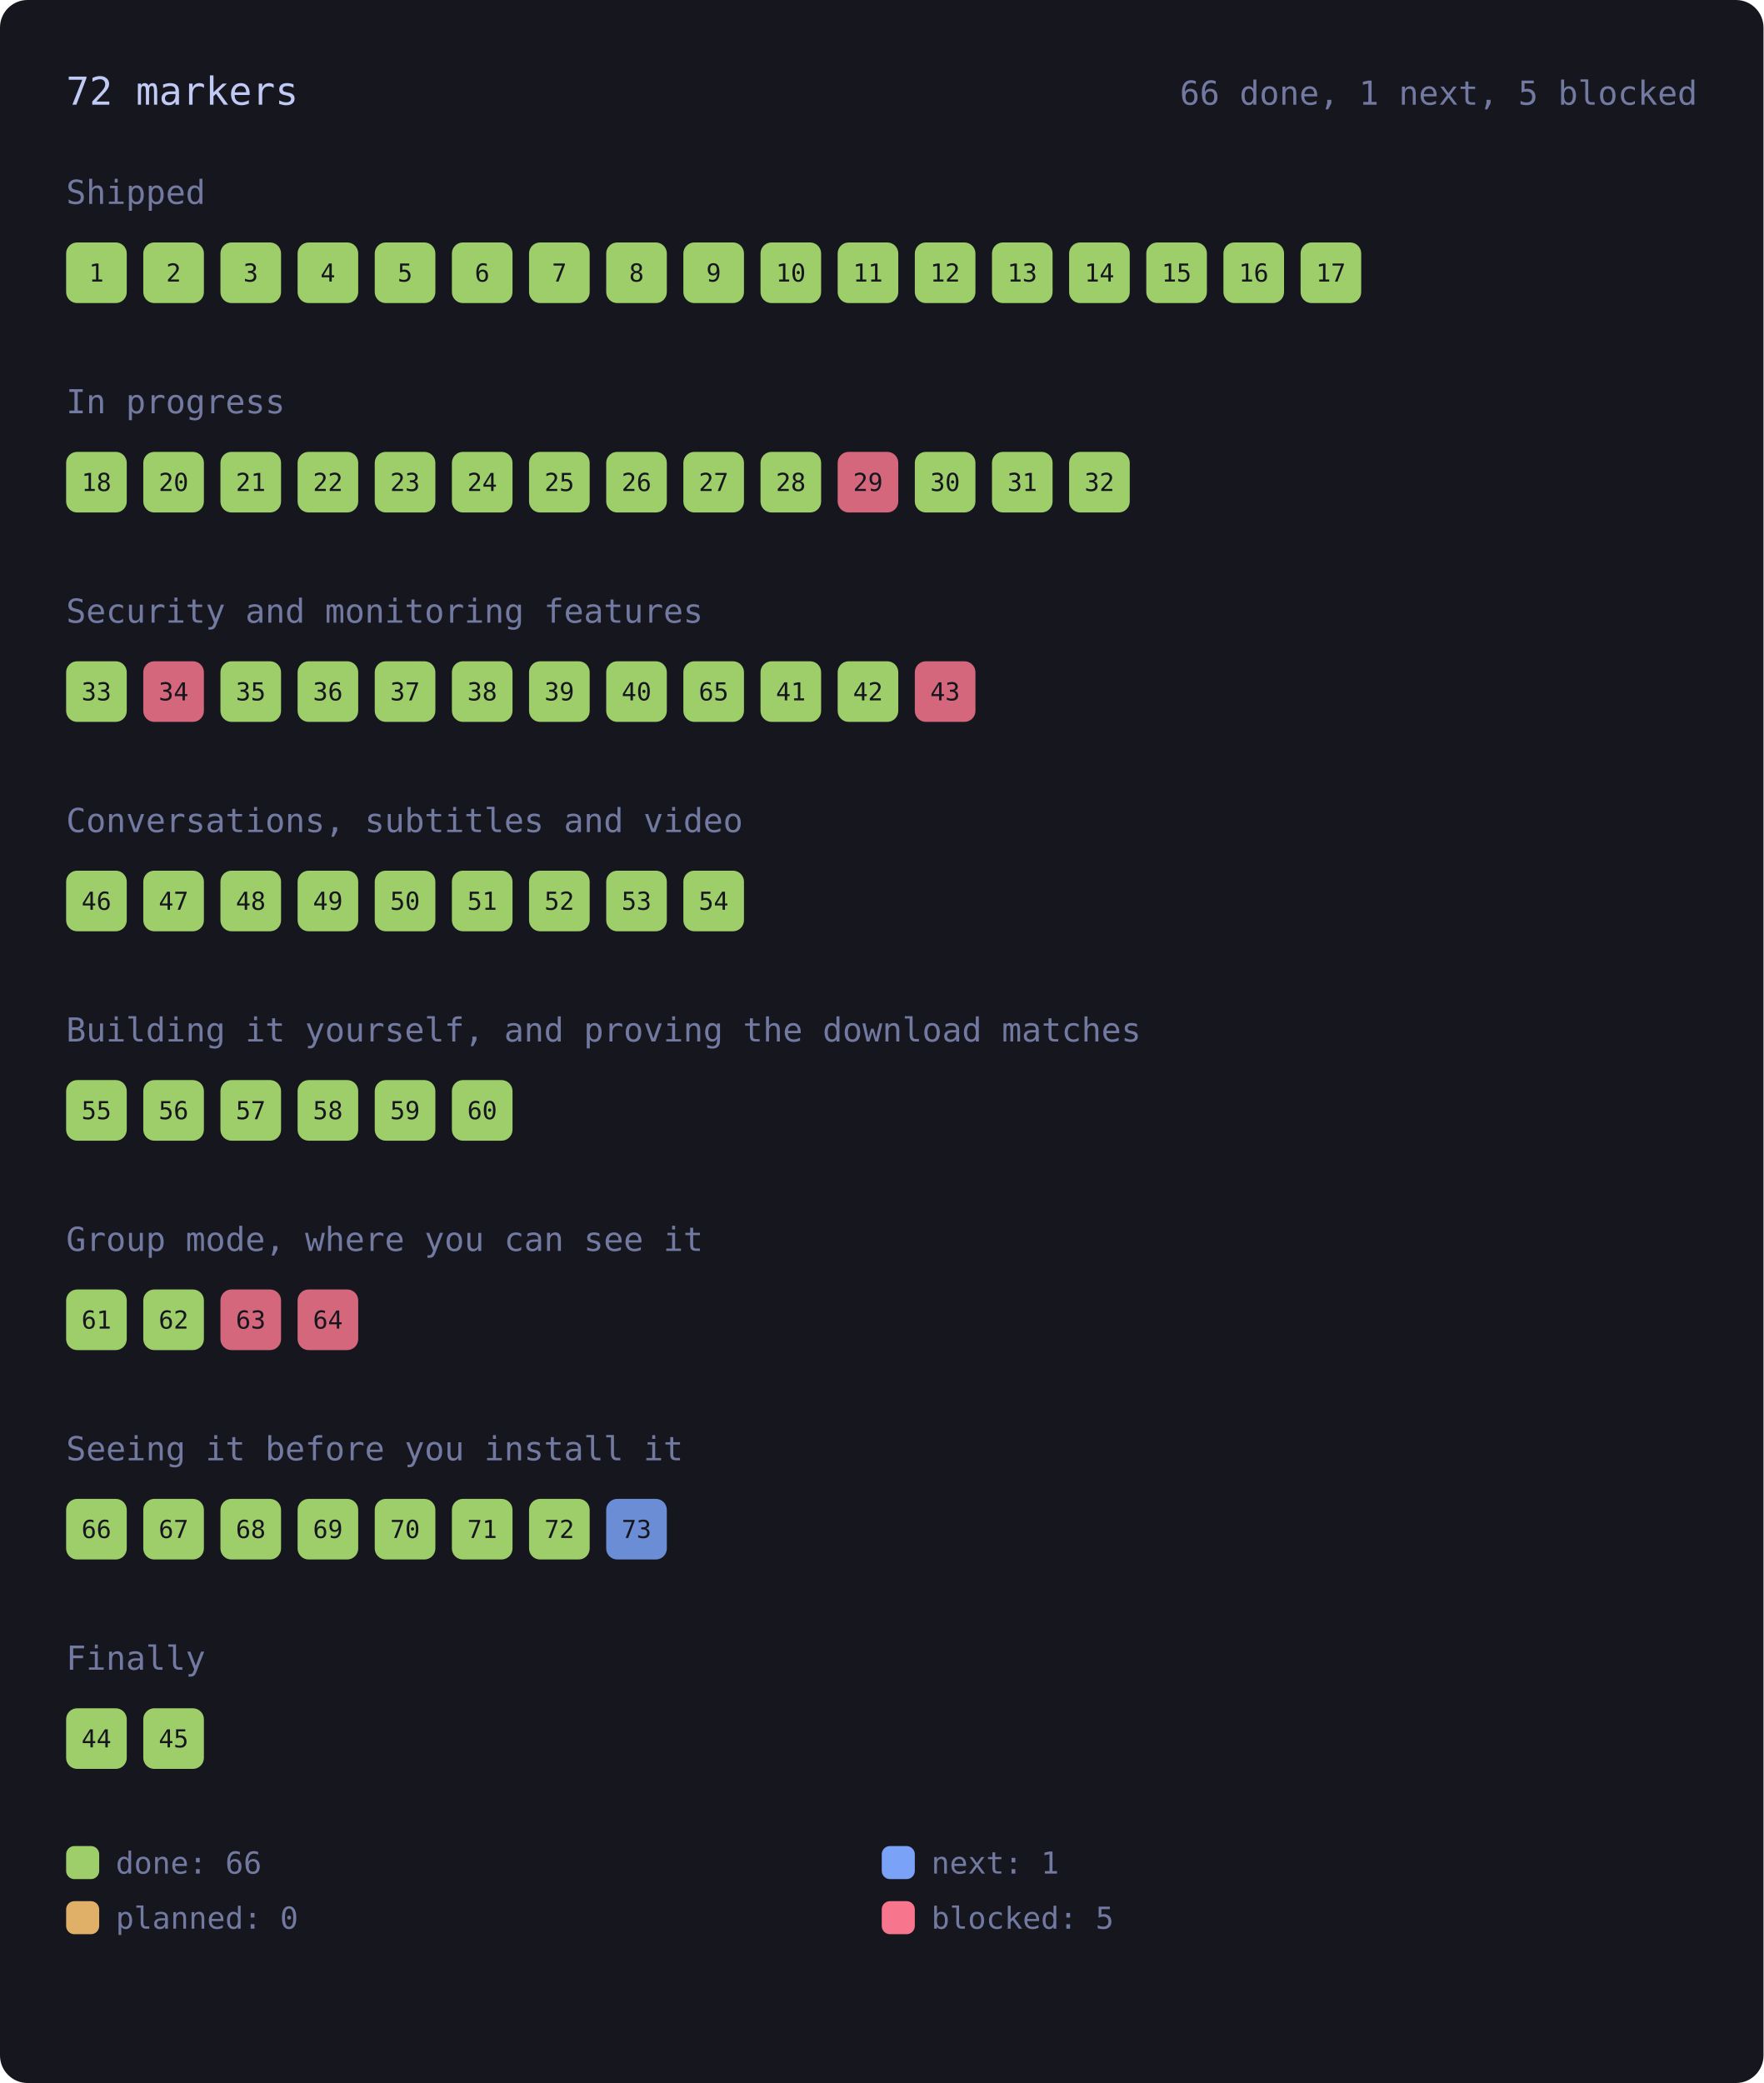
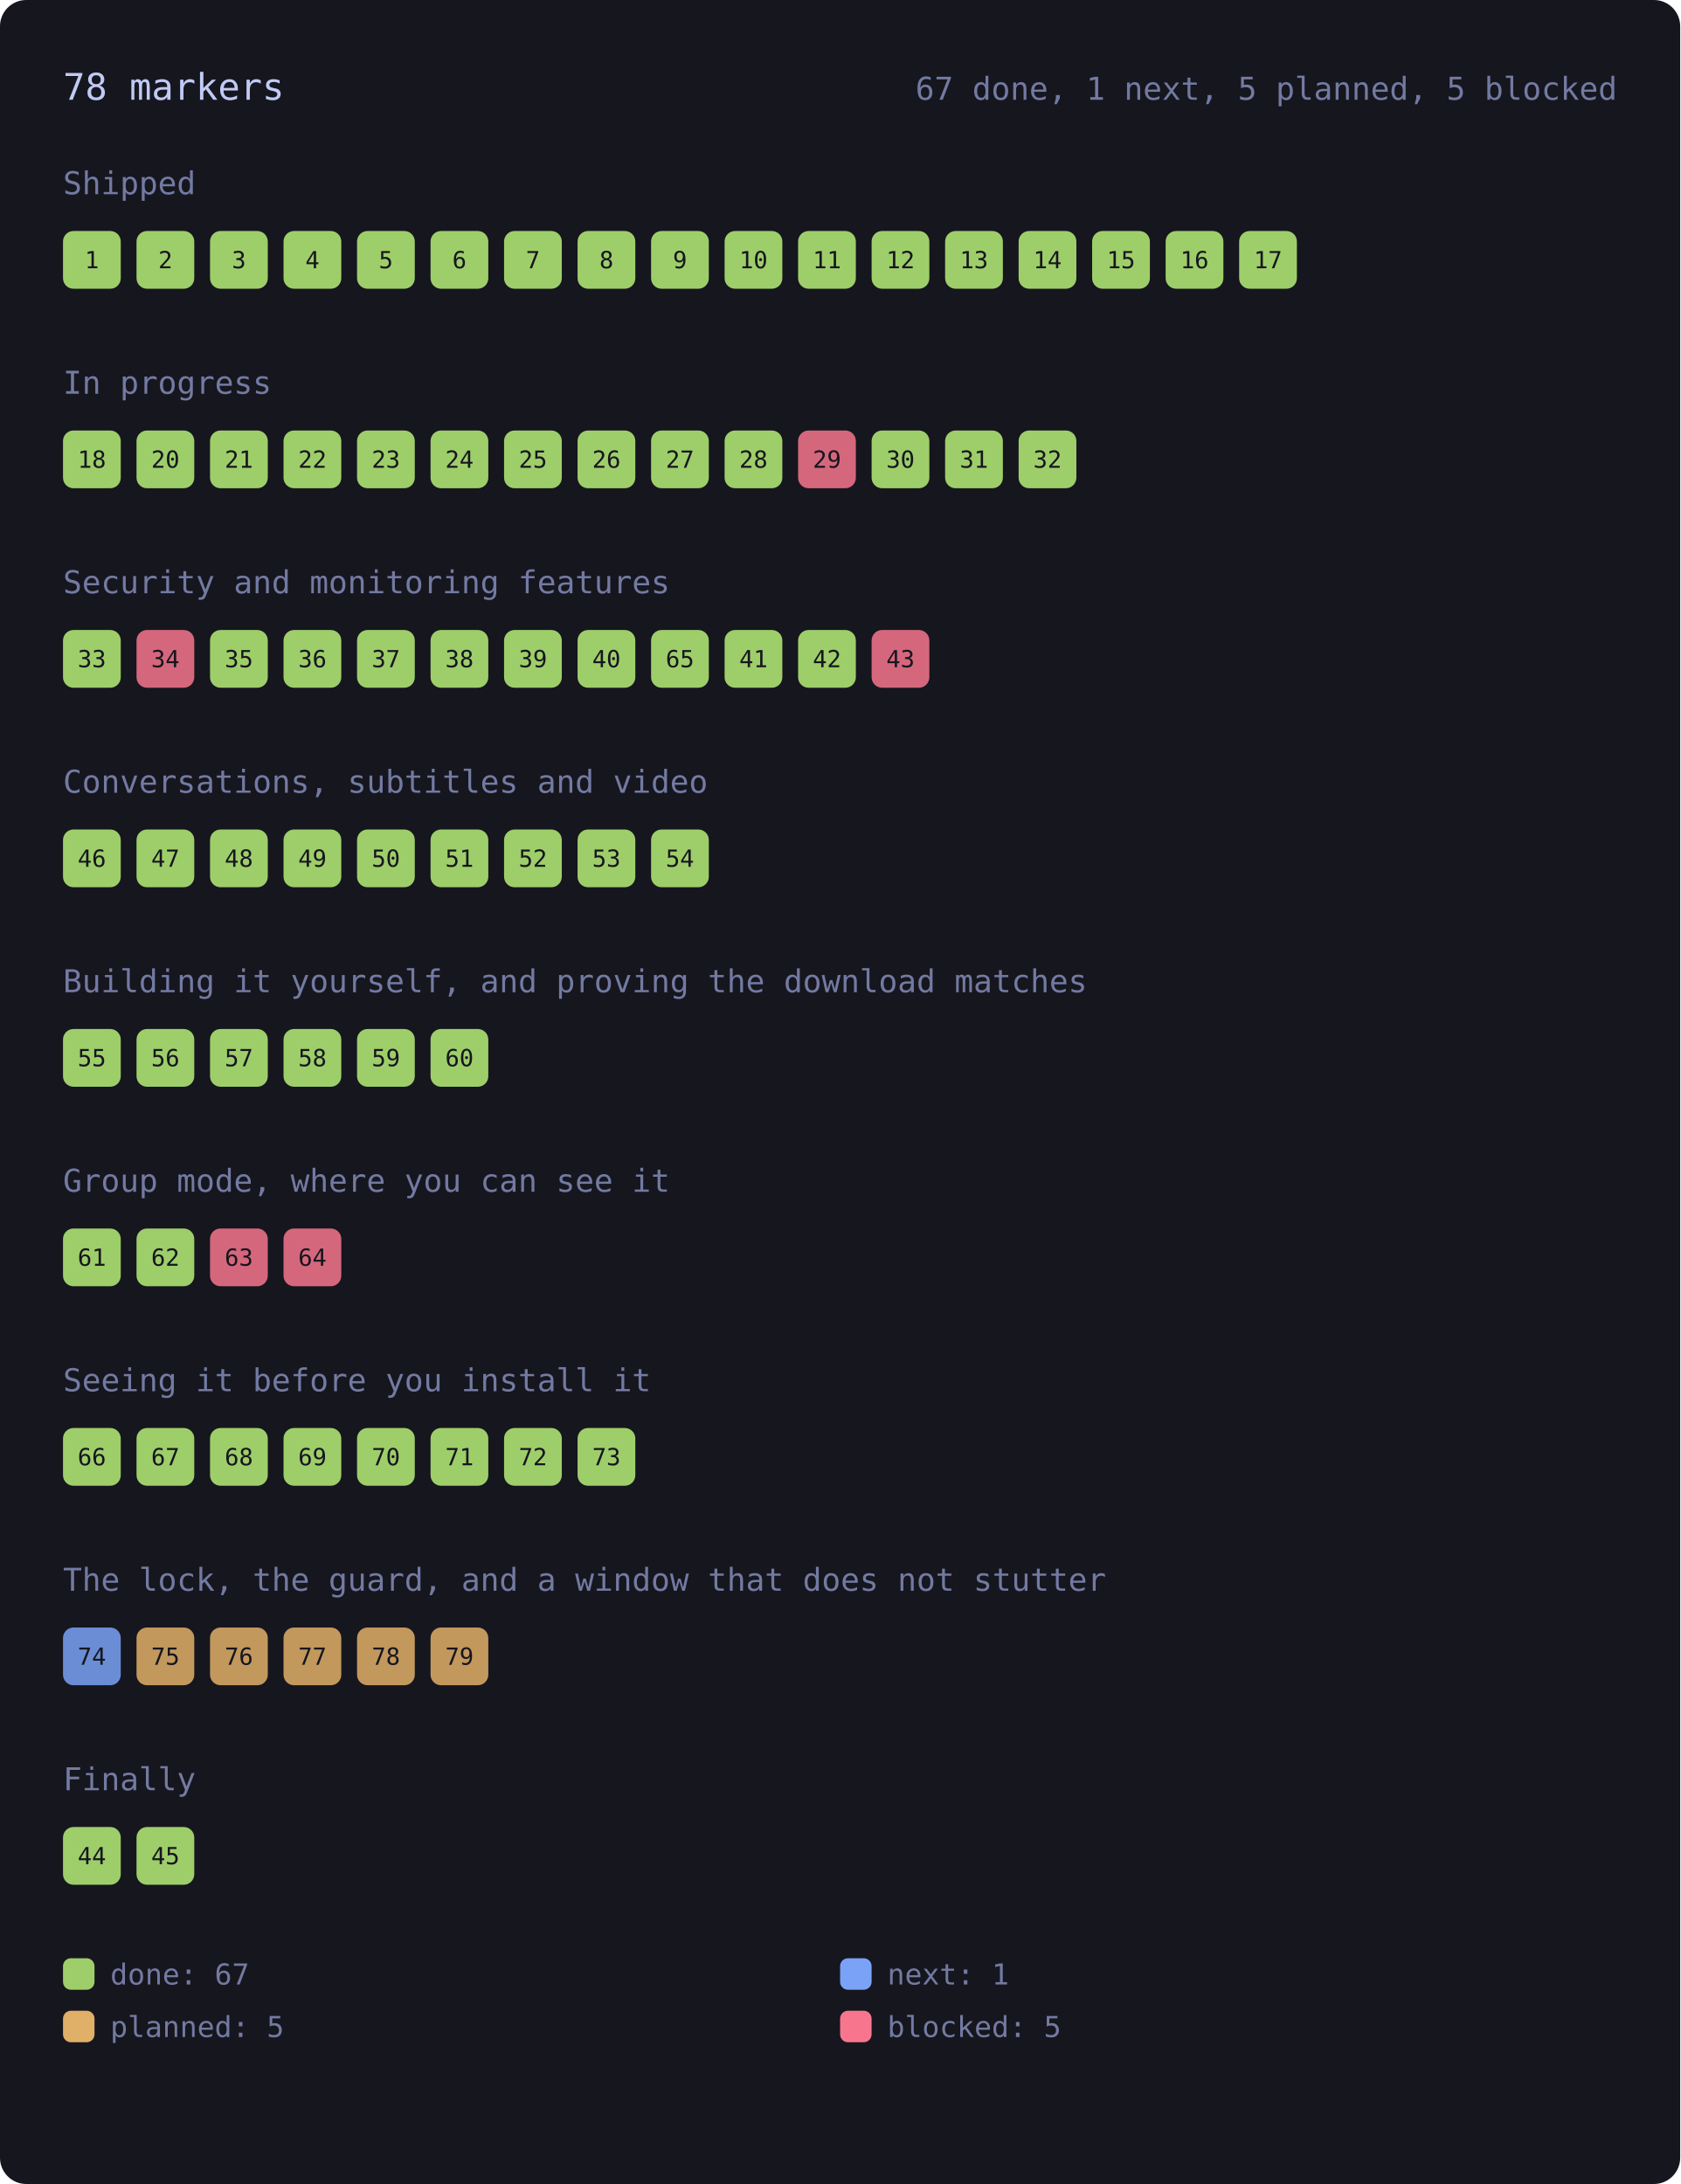
- <svg xmlns="http://www.w3.org/2000/svg" viewBox="0 0 640 756" width="640" height="756" style="max-width:100%;height:auto" role="img" aria-label="every roadmap marker, coloured by state">
-   <rect x="0" y="0" width="640" height="756" rx="10" fill="var(--bg-inset, #16161e)" />
-   <text x="24.0" y="38.0" font-family="ui-monospace, SFMono-Regular, Menlo, Consolas, monospace" font-size="14" fill="var(--fg, #c0caf5)">72 markers</text>
-   <text x="616.0" y="38.0" font-family="ui-monospace, SFMono-Regular, Menlo, Consolas, monospace" font-size="12" fill="var(--muted, #737aa2)" text-anchor="end">66 done, 1 next, 5 blocked</text>
+ <svg xmlns="http://www.w3.org/2000/svg" viewBox="0 0 640 832" width="640" height="832" style="max-width:100%;height:auto" role="img" aria-label="every roadmap marker, coloured by state">
+   <rect x="0" y="0" width="640" height="832" rx="10" fill="var(--bg-inset, #16161e)" />
+   <text x="24.0" y="38.0" font-family="ui-monospace, SFMono-Regular, Menlo, Consolas, monospace" font-size="14" fill="var(--fg, #c0caf5)">78 markers</text>
+   <text x="616.0" y="38.0" font-family="ui-monospace, SFMono-Regular, Menlo, Consolas, monospace" font-size="12" fill="var(--muted, #737aa2)" text-anchor="end">67 done, 1 next, 5 planned, 5 blocked</text>
  <text x="24.0" y="74.0" font-family="ui-monospace, SFMono-Regular, Menlo, Consolas, monospace" font-size="12" fill="var(--muted, #737aa2)">Shipped</text>
  <g>
    <rect x="24.0" y="88.0" width="22.0" height="22.0" rx="4" fill="var(--ok, #9ece6a)" opacity="1" />
    <text x="35.0" y="102.2" font-family="ui-monospace, SFMono-Regular, Menlo, Consolas, monospace" font-size="9" fill="var(--bg-inset, #16161e)" text-anchor="middle">1</text>
  </g>
  <g>
    <rect x="52.0" y="88.0" width="22.0" height="22.0" rx="4" fill="var(--ok, #9ece6a)" opacity="1" />
    <text x="63.0" y="102.2" font-family="ui-monospace, SFMono-Regular, Menlo, Consolas, monospace" font-size="9" fill="var(--bg-inset, #16161e)" text-anchor="middle">2</text>
  </g>
  <g>
    <rect x="80.0" y="88.0" width="22.0" height="22.0" rx="4" fill="var(--ok, #9ece6a)" opacity="1" />
    <text x="91.0" y="102.2" font-family="ui-monospace, SFMono-Regular, Menlo, Consolas, monospace" font-size="9" fill="var(--bg-inset, #16161e)" text-anchor="middle">3</text>
  </g>
  <g>
    <rect x="108.0" y="88.0" width="22.0" height="22.0" rx="4" fill="var(--ok, #9ece6a)" opacity="1" />
    <text x="119.0" y="102.2" font-family="ui-monospace, SFMono-Regular, Menlo, Consolas, monospace" font-size="9" fill="var(--bg-inset, #16161e)" text-anchor="middle">4</text>
  </g>
  <g>
    <rect x="136.0" y="88.0" width="22.0" height="22.0" rx="4" fill="var(--ok, #9ece6a)" opacity="1" />
    <text x="147.0" y="102.2" font-family="ui-monospace, SFMono-Regular, Menlo, Consolas, monospace" font-size="9" fill="var(--bg-inset, #16161e)" text-anchor="middle">5</text>
  </g>
  <g>
    <rect x="164.0" y="88.0" width="22.0" height="22.0" rx="4" fill="var(--ok, #9ece6a)" opacity="1" />
    <text x="175.0" y="102.2" font-family="ui-monospace, SFMono-Regular, Menlo, Consolas, monospace" font-size="9" fill="var(--bg-inset, #16161e)" text-anchor="middle">6</text>
  </g>
  <g>
    <rect x="192.0" y="88.0" width="22.0" height="22.0" rx="4" fill="var(--ok, #9ece6a)" opacity="1" />
    <text x="203.0" y="102.2" font-family="ui-monospace, SFMono-Regular, Menlo, Consolas, monospace" font-size="9" fill="var(--bg-inset, #16161e)" text-anchor="middle">7</text>
  </g>
  <g>
    <rect x="220.0" y="88.0" width="22.0" height="22.0" rx="4" fill="var(--ok, #9ece6a)" opacity="1" />
    <text x="231.0" y="102.2" font-family="ui-monospace, SFMono-Regular, Menlo, Consolas, monospace" font-size="9" fill="var(--bg-inset, #16161e)" text-anchor="middle">8</text>
  </g>
  <g>
    <rect x="248.0" y="88.0" width="22.0" height="22.0" rx="4" fill="var(--ok, #9ece6a)" opacity="1" />
    <text x="259.0" y="102.2" font-family="ui-monospace, SFMono-Regular, Menlo, Consolas, monospace" font-size="9" fill="var(--bg-inset, #16161e)" text-anchor="middle">9</text>
  </g>
  <g>
    <rect x="276.0" y="88.0" width="22.0" height="22.0" rx="4" fill="var(--ok, #9ece6a)" opacity="1" />
    <text x="287.0" y="102.2" font-family="ui-monospace, SFMono-Regular, Menlo, Consolas, monospace" font-size="9" fill="var(--bg-inset, #16161e)" text-anchor="middle">10</text>
  </g>
  <g>
    <rect x="304.0" y="88.0" width="22.0" height="22.0" rx="4" fill="var(--ok, #9ece6a)" opacity="1" />
    <text x="315.0" y="102.2" font-family="ui-monospace, SFMono-Regular, Menlo, Consolas, monospace" font-size="9" fill="var(--bg-inset, #16161e)" text-anchor="middle">11</text>
  </g>
  <g>
    <rect x="332.0" y="88.0" width="22.0" height="22.0" rx="4" fill="var(--ok, #9ece6a)" opacity="1" />
    <text x="343.0" y="102.2" font-family="ui-monospace, SFMono-Regular, Menlo, Consolas, monospace" font-size="9" fill="var(--bg-inset, #16161e)" text-anchor="middle">12</text>
  </g>
  <g>
    <rect x="360.0" y="88.0" width="22.0" height="22.0" rx="4" fill="var(--ok, #9ece6a)" opacity="1" />
    <text x="371.0" y="102.2" font-family="ui-monospace, SFMono-Regular, Menlo, Consolas, monospace" font-size="9" fill="var(--bg-inset, #16161e)" text-anchor="middle">13</text>
  </g>
  <g>
    <rect x="388.0" y="88.0" width="22.0" height="22.0" rx="4" fill="var(--ok, #9ece6a)" opacity="1" />
    <text x="399.0" y="102.2" font-family="ui-monospace, SFMono-Regular, Menlo, Consolas, monospace" font-size="9" fill="var(--bg-inset, #16161e)" text-anchor="middle">14</text>
  </g>
  <g>
    <rect x="416.0" y="88.0" width="22.0" height="22.0" rx="4" fill="var(--ok, #9ece6a)" opacity="1" />
    <text x="427.0" y="102.2" font-family="ui-monospace, SFMono-Regular, Menlo, Consolas, monospace" font-size="9" fill="var(--bg-inset, #16161e)" text-anchor="middle">15</text>
  </g>
  <g>
    <rect x="444.0" y="88.0" width="22.0" height="22.0" rx="4" fill="var(--ok, #9ece6a)" opacity="1" />
    <text x="455.0" y="102.2" font-family="ui-monospace, SFMono-Regular, Menlo, Consolas, monospace" font-size="9" fill="var(--bg-inset, #16161e)" text-anchor="middle">16</text>
  </g>
  <g>
    <rect x="472.0" y="88.0" width="22.0" height="22.0" rx="4" fill="var(--ok, #9ece6a)" opacity="1" />
    <text x="483.0" y="102.2" font-family="ui-monospace, SFMono-Regular, Menlo, Consolas, monospace" font-size="9" fill="var(--bg-inset, #16161e)" text-anchor="middle">17</text>
  </g>
  <text x="24.0" y="150.0" font-family="ui-monospace, SFMono-Regular, Menlo, Consolas, monospace" font-size="12" fill="var(--muted, #737aa2)">In progress</text>
  <g>
    <rect x="24.0" y="164.0" width="22.0" height="22.0" rx="4" fill="var(--ok, #9ece6a)" opacity="1" />
    <text x="35.0" y="178.2" font-family="ui-monospace, SFMono-Regular, Menlo, Consolas, monospace" font-size="9" fill="var(--bg-inset, #16161e)" text-anchor="middle">18</text>
  </g>
  <g>
    <rect x="52.0" y="164.0" width="22.0" height="22.0" rx="4" fill="var(--ok, #9ece6a)" opacity="1" />
    <text x="63.0" y="178.2" font-family="ui-monospace, SFMono-Regular, Menlo, Consolas, monospace" font-size="9" fill="var(--bg-inset, #16161e)" text-anchor="middle">20</text>
  </g>
  <g>
    <rect x="80.0" y="164.0" width="22.0" height="22.0" rx="4" fill="var(--ok, #9ece6a)" opacity="1" />
    <text x="91.0" y="178.2" font-family="ui-monospace, SFMono-Regular, Menlo, Consolas, monospace" font-size="9" fill="var(--bg-inset, #16161e)" text-anchor="middle">21</text>
  </g>
  <g>
    <rect x="108.0" y="164.0" width="22.0" height="22.0" rx="4" fill="var(--ok, #9ece6a)" opacity="1" />
    <text x="119.0" y="178.2" font-family="ui-monospace, SFMono-Regular, Menlo, Consolas, monospace" font-size="9" fill="var(--bg-inset, #16161e)" text-anchor="middle">22</text>
  </g>
  <g>
    <rect x="136.0" y="164.0" width="22.0" height="22.0" rx="4" fill="var(--ok, #9ece6a)" opacity="1" />
    <text x="147.0" y="178.2" font-family="ui-monospace, SFMono-Regular, Menlo, Consolas, monospace" font-size="9" fill="var(--bg-inset, #16161e)" text-anchor="middle">23</text>
  </g>
  <g>
    <rect x="164.0" y="164.0" width="22.0" height="22.0" rx="4" fill="var(--ok, #9ece6a)" opacity="1" />
    <text x="175.0" y="178.2" font-family="ui-monospace, SFMono-Regular, Menlo, Consolas, monospace" font-size="9" fill="var(--bg-inset, #16161e)" text-anchor="middle">24</text>
  </g>
  <g>
    <rect x="192.0" y="164.0" width="22.0" height="22.0" rx="4" fill="var(--ok, #9ece6a)" opacity="1" />
    <text x="203.0" y="178.2" font-family="ui-monospace, SFMono-Regular, Menlo, Consolas, monospace" font-size="9" fill="var(--bg-inset, #16161e)" text-anchor="middle">25</text>
  </g>
  <g>
    <rect x="220.0" y="164.0" width="22.0" height="22.0" rx="4" fill="var(--ok, #9ece6a)" opacity="1" />
    <text x="231.0" y="178.2" font-family="ui-monospace, SFMono-Regular, Menlo, Consolas, monospace" font-size="9" fill="var(--bg-inset, #16161e)" text-anchor="middle">26</text>
  </g>
  <g>
    <rect x="248.0" y="164.0" width="22.0" height="22.0" rx="4" fill="var(--ok, #9ece6a)" opacity="1" />
    <text x="259.0" y="178.2" font-family="ui-monospace, SFMono-Regular, Menlo, Consolas, monospace" font-size="9" fill="var(--bg-inset, #16161e)" text-anchor="middle">27</text>
  </g>
  <g>
    <rect x="276.0" y="164.0" width="22.0" height="22.0" rx="4" fill="var(--ok, #9ece6a)" opacity="1" />
    <text x="287.0" y="178.2" font-family="ui-monospace, SFMono-Regular, Menlo, Consolas, monospace" font-size="9" fill="var(--bg-inset, #16161e)" text-anchor="middle">28</text>
  </g>
  <g>
    <rect x="304.0" y="164.0" width="22.0" height="22.0" rx="4" fill="var(--err, #f7768e)" opacity="0.85" />
    <text x="315.0" y="178.2" font-family="ui-monospace, SFMono-Regular, Menlo, Consolas, monospace" font-size="9" fill="var(--bg-inset, #16161e)" text-anchor="middle">29</text>
  </g>
  <g>
    <rect x="332.0" y="164.0" width="22.0" height="22.0" rx="4" fill="var(--ok, #9ece6a)" opacity="1" />
    <text x="343.0" y="178.2" font-family="ui-monospace, SFMono-Regular, Menlo, Consolas, monospace" font-size="9" fill="var(--bg-inset, #16161e)" text-anchor="middle">30</text>
  </g>
  <g>
    <rect x="360.0" y="164.0" width="22.0" height="22.0" rx="4" fill="var(--ok, #9ece6a)" opacity="1" />
    <text x="371.0" y="178.2" font-family="ui-monospace, SFMono-Regular, Menlo, Consolas, monospace" font-size="9" fill="var(--bg-inset, #16161e)" text-anchor="middle">31</text>
  </g>
  <g>
    <rect x="388.0" y="164.0" width="22.0" height="22.0" rx="4" fill="var(--ok, #9ece6a)" opacity="1" />
    <text x="399.0" y="178.2" font-family="ui-monospace, SFMono-Regular, Menlo, Consolas, monospace" font-size="9" fill="var(--bg-inset, #16161e)" text-anchor="middle">32</text>
  </g>
  <text x="24.0" y="226.0" font-family="ui-monospace, SFMono-Regular, Menlo, Consolas, monospace" font-size="12" fill="var(--muted, #737aa2)">Security and monitoring features</text>
  <g>
    <rect x="24.0" y="240.0" width="22.0" height="22.0" rx="4" fill="var(--ok, #9ece6a)" opacity="1" />
    <text x="35.0" y="254.2" font-family="ui-monospace, SFMono-Regular, Menlo, Consolas, monospace" font-size="9" fill="var(--bg-inset, #16161e)" text-anchor="middle">33</text>
  </g>
  <g>
    <rect x="52.0" y="240.0" width="22.0" height="22.0" rx="4" fill="var(--err, #f7768e)" opacity="0.85" />
    <text x="63.0" y="254.2" font-family="ui-monospace, SFMono-Regular, Menlo, Consolas, monospace" font-size="9" fill="var(--bg-inset, #16161e)" text-anchor="middle">34</text>
  </g>
  <g>
    <rect x="80.0" y="240.0" width="22.0" height="22.0" rx="4" fill="var(--ok, #9ece6a)" opacity="1" />
    <text x="91.0" y="254.2" font-family="ui-monospace, SFMono-Regular, Menlo, Consolas, monospace" font-size="9" fill="var(--bg-inset, #16161e)" text-anchor="middle">35</text>
  </g>
  <g>
    <rect x="108.0" y="240.0" width="22.0" height="22.0" rx="4" fill="var(--ok, #9ece6a)" opacity="1" />
    <text x="119.0" y="254.2" font-family="ui-monospace, SFMono-Regular, Menlo, Consolas, monospace" font-size="9" fill="var(--bg-inset, #16161e)" text-anchor="middle">36</text>
  </g>
  <g>
    <rect x="136.0" y="240.0" width="22.0" height="22.0" rx="4" fill="var(--ok, #9ece6a)" opacity="1" />
    <text x="147.0" y="254.2" font-family="ui-monospace, SFMono-Regular, Menlo, Consolas, monospace" font-size="9" fill="var(--bg-inset, #16161e)" text-anchor="middle">37</text>
  </g>
  <g>
    <rect x="164.0" y="240.0" width="22.0" height="22.0" rx="4" fill="var(--ok, #9ece6a)" opacity="1" />
    <text x="175.0" y="254.2" font-family="ui-monospace, SFMono-Regular, Menlo, Consolas, monospace" font-size="9" fill="var(--bg-inset, #16161e)" text-anchor="middle">38</text>
  </g>
  <g>
    <rect x="192.0" y="240.0" width="22.0" height="22.0" rx="4" fill="var(--ok, #9ece6a)" opacity="1" />
    <text x="203.0" y="254.2" font-family="ui-monospace, SFMono-Regular, Menlo, Consolas, monospace" font-size="9" fill="var(--bg-inset, #16161e)" text-anchor="middle">39</text>
  </g>
  <g>
    <rect x="220.0" y="240.0" width="22.0" height="22.0" rx="4" fill="var(--ok, #9ece6a)" opacity="1" />
    <text x="231.0" y="254.2" font-family="ui-monospace, SFMono-Regular, Menlo, Consolas, monospace" font-size="9" fill="var(--bg-inset, #16161e)" text-anchor="middle">40</text>
  </g>
  <g>
    <rect x="248.0" y="240.0" width="22.0" height="22.0" rx="4" fill="var(--ok, #9ece6a)" opacity="1" />
    <text x="259.0" y="254.2" font-family="ui-monospace, SFMono-Regular, Menlo, Consolas, monospace" font-size="9" fill="var(--bg-inset, #16161e)" text-anchor="middle">65</text>
  </g>
  <g>
    <rect x="276.0" y="240.0" width="22.0" height="22.0" rx="4" fill="var(--ok, #9ece6a)" opacity="1" />
    <text x="287.0" y="254.2" font-family="ui-monospace, SFMono-Regular, Menlo, Consolas, monospace" font-size="9" fill="var(--bg-inset, #16161e)" text-anchor="middle">41</text>
  </g>
  <g>
    <rect x="304.0" y="240.0" width="22.0" height="22.0" rx="4" fill="var(--ok, #9ece6a)" opacity="1" />
    <text x="315.0" y="254.2" font-family="ui-monospace, SFMono-Regular, Menlo, Consolas, monospace" font-size="9" fill="var(--bg-inset, #16161e)" text-anchor="middle">42</text>
  </g>
  <g>
    <rect x="332.0" y="240.0" width="22.0" height="22.0" rx="4" fill="var(--err, #f7768e)" opacity="0.85" />
    <text x="343.0" y="254.2" font-family="ui-monospace, SFMono-Regular, Menlo, Consolas, monospace" font-size="9" fill="var(--bg-inset, #16161e)" text-anchor="middle">43</text>
  </g>
  <text x="24.0" y="302.0" font-family="ui-monospace, SFMono-Regular, Menlo, Consolas, monospace" font-size="12" fill="var(--muted, #737aa2)">Conversations, subtitles and video</text>
  <g>
    <rect x="24.0" y="316.0" width="22.0" height="22.0" rx="4" fill="var(--ok, #9ece6a)" opacity="1" />
    <text x="35.0" y="330.2" font-family="ui-monospace, SFMono-Regular, Menlo, Consolas, monospace" font-size="9" fill="var(--bg-inset, #16161e)" text-anchor="middle">46</text>
  </g>
  <g>
    <rect x="52.0" y="316.0" width="22.0" height="22.0" rx="4" fill="var(--ok, #9ece6a)" opacity="1" />
    <text x="63.0" y="330.2" font-family="ui-monospace, SFMono-Regular, Menlo, Consolas, monospace" font-size="9" fill="var(--bg-inset, #16161e)" text-anchor="middle">47</text>
  </g>
  <g>
    <rect x="80.0" y="316.0" width="22.0" height="22.0" rx="4" fill="var(--ok, #9ece6a)" opacity="1" />
    <text x="91.0" y="330.2" font-family="ui-monospace, SFMono-Regular, Menlo, Consolas, monospace" font-size="9" fill="var(--bg-inset, #16161e)" text-anchor="middle">48</text>
  </g>
  <g>
    <rect x="108.0" y="316.0" width="22.0" height="22.0" rx="4" fill="var(--ok, #9ece6a)" opacity="1" />
    <text x="119.0" y="330.2" font-family="ui-monospace, SFMono-Regular, Menlo, Consolas, monospace" font-size="9" fill="var(--bg-inset, #16161e)" text-anchor="middle">49</text>
  </g>
  <g>
    <rect x="136.0" y="316.0" width="22.0" height="22.0" rx="4" fill="var(--ok, #9ece6a)" opacity="1" />
    <text x="147.0" y="330.2" font-family="ui-monospace, SFMono-Regular, Menlo, Consolas, monospace" font-size="9" fill="var(--bg-inset, #16161e)" text-anchor="middle">50</text>
  </g>
  <g>
    <rect x="164.0" y="316.0" width="22.0" height="22.0" rx="4" fill="var(--ok, #9ece6a)" opacity="1" />
    <text x="175.0" y="330.2" font-family="ui-monospace, SFMono-Regular, Menlo, Consolas, monospace" font-size="9" fill="var(--bg-inset, #16161e)" text-anchor="middle">51</text>
  </g>
  <g>
    <rect x="192.0" y="316.0" width="22.0" height="22.0" rx="4" fill="var(--ok, #9ece6a)" opacity="1" />
    <text x="203.0" y="330.2" font-family="ui-monospace, SFMono-Regular, Menlo, Consolas, monospace" font-size="9" fill="var(--bg-inset, #16161e)" text-anchor="middle">52</text>
  </g>
  <g>
    <rect x="220.0" y="316.0" width="22.0" height="22.0" rx="4" fill="var(--ok, #9ece6a)" opacity="1" />
    <text x="231.0" y="330.2" font-family="ui-monospace, SFMono-Regular, Menlo, Consolas, monospace" font-size="9" fill="var(--bg-inset, #16161e)" text-anchor="middle">53</text>
  </g>
  <g>
    <rect x="248.0" y="316.0" width="22.0" height="22.0" rx="4" fill="var(--ok, #9ece6a)" opacity="1" />
    <text x="259.0" y="330.2" font-family="ui-monospace, SFMono-Regular, Menlo, Consolas, monospace" font-size="9" fill="var(--bg-inset, #16161e)" text-anchor="middle">54</text>
  </g>
  <text x="24.0" y="378.0" font-family="ui-monospace, SFMono-Regular, Menlo, Consolas, monospace" font-size="12" fill="var(--muted, #737aa2)">Building it yourself, and proving the download matches</text>
  <g>
    <rect x="24.0" y="392.0" width="22.0" height="22.0" rx="4" fill="var(--ok, #9ece6a)" opacity="1" />
    <text x="35.0" y="406.2" font-family="ui-monospace, SFMono-Regular, Menlo, Consolas, monospace" font-size="9" fill="var(--bg-inset, #16161e)" text-anchor="middle">55</text>
  </g>
  <g>
    <rect x="52.0" y="392.0" width="22.0" height="22.0" rx="4" fill="var(--ok, #9ece6a)" opacity="1" />
    <text x="63.0" y="406.2" font-family="ui-monospace, SFMono-Regular, Menlo, Consolas, monospace" font-size="9" fill="var(--bg-inset, #16161e)" text-anchor="middle">56</text>
  </g>
  <g>
    <rect x="80.0" y="392.0" width="22.0" height="22.0" rx="4" fill="var(--ok, #9ece6a)" opacity="1" />
    <text x="91.0" y="406.2" font-family="ui-monospace, SFMono-Regular, Menlo, Consolas, monospace" font-size="9" fill="var(--bg-inset, #16161e)" text-anchor="middle">57</text>
  </g>
  <g>
    <rect x="108.0" y="392.0" width="22.0" height="22.0" rx="4" fill="var(--ok, #9ece6a)" opacity="1" />
    <text x="119.0" y="406.2" font-family="ui-monospace, SFMono-Regular, Menlo, Consolas, monospace" font-size="9" fill="var(--bg-inset, #16161e)" text-anchor="middle">58</text>
  </g>
  <g>
    <rect x="136.0" y="392.0" width="22.0" height="22.0" rx="4" fill="var(--ok, #9ece6a)" opacity="1" />
    <text x="147.0" y="406.2" font-family="ui-monospace, SFMono-Regular, Menlo, Consolas, monospace" font-size="9" fill="var(--bg-inset, #16161e)" text-anchor="middle">59</text>
  </g>
  <g>
    <rect x="164.0" y="392.0" width="22.0" height="22.0" rx="4" fill="var(--ok, #9ece6a)" opacity="1" />
    <text x="175.0" y="406.2" font-family="ui-monospace, SFMono-Regular, Menlo, Consolas, monospace" font-size="9" fill="var(--bg-inset, #16161e)" text-anchor="middle">60</text>
  </g>
  <text x="24.0" y="454.0" font-family="ui-monospace, SFMono-Regular, Menlo, Consolas, monospace" font-size="12" fill="var(--muted, #737aa2)">Group mode, where you can see it</text>
  <g>
    <rect x="24.0" y="468.0" width="22.0" height="22.0" rx="4" fill="var(--ok, #9ece6a)" opacity="1" />
    <text x="35.0" y="482.2" font-family="ui-monospace, SFMono-Regular, Menlo, Consolas, monospace" font-size="9" fill="var(--bg-inset, #16161e)" text-anchor="middle">61</text>
  </g>
  <g>
    <rect x="52.0" y="468.0" width="22.0" height="22.0" rx="4" fill="var(--ok, #9ece6a)" opacity="1" />
    <text x="63.0" y="482.2" font-family="ui-monospace, SFMono-Regular, Menlo, Consolas, monospace" font-size="9" fill="var(--bg-inset, #16161e)" text-anchor="middle">62</text>
  </g>
  <g>
    <rect x="80.0" y="468.0" width="22.0" height="22.0" rx="4" fill="var(--err, #f7768e)" opacity="0.85" />
    <text x="91.0" y="482.2" font-family="ui-monospace, SFMono-Regular, Menlo, Consolas, monospace" font-size="9" fill="var(--bg-inset, #16161e)" text-anchor="middle">63</text>
  </g>
  <g>
    <rect x="108.0" y="468.0" width="22.0" height="22.0" rx="4" fill="var(--err, #f7768e)" opacity="0.85" />
    <text x="119.0" y="482.2" font-family="ui-monospace, SFMono-Regular, Menlo, Consolas, monospace" font-size="9" fill="var(--bg-inset, #16161e)" text-anchor="middle">64</text>
  </g>
  <text x="24.0" y="530.0" font-family="ui-monospace, SFMono-Regular, Menlo, Consolas, monospace" font-size="12" fill="var(--muted, #737aa2)">Seeing it before you install it</text>
  <g>
    <rect x="24.0" y="544.0" width="22.0" height="22.0" rx="4" fill="var(--ok, #9ece6a)" opacity="1" />
    <text x="35.0" y="558.2" font-family="ui-monospace, SFMono-Regular, Menlo, Consolas, monospace" font-size="9" fill="var(--bg-inset, #16161e)" text-anchor="middle">66</text>
  </g>
  <g>
    <rect x="52.0" y="544.0" width="22.0" height="22.0" rx="4" fill="var(--ok, #9ece6a)" opacity="1" />
    <text x="63.0" y="558.2" font-family="ui-monospace, SFMono-Regular, Menlo, Consolas, monospace" font-size="9" fill="var(--bg-inset, #16161e)" text-anchor="middle">67</text>
  </g>
  <g>
    <rect x="80.0" y="544.0" width="22.0" height="22.0" rx="4" fill="var(--ok, #9ece6a)" opacity="1" />
    <text x="91.0" y="558.2" font-family="ui-monospace, SFMono-Regular, Menlo, Consolas, monospace" font-size="9" fill="var(--bg-inset, #16161e)" text-anchor="middle">68</text>
  </g>
  <g>
    <rect x="108.0" y="544.0" width="22.0" height="22.0" rx="4" fill="var(--ok, #9ece6a)" opacity="1" />
    <text x="119.0" y="558.2" font-family="ui-monospace, SFMono-Regular, Menlo, Consolas, monospace" font-size="9" fill="var(--bg-inset, #16161e)" text-anchor="middle">69</text>
  </g>
  <g>
    <rect x="136.0" y="544.0" width="22.0" height="22.0" rx="4" fill="var(--ok, #9ece6a)" opacity="1" />
    <text x="147.0" y="558.2" font-family="ui-monospace, SFMono-Regular, Menlo, Consolas, monospace" font-size="9" fill="var(--bg-inset, #16161e)" text-anchor="middle">70</text>
  </g>
  <g>
    <rect x="164.0" y="544.0" width="22.0" height="22.0" rx="4" fill="var(--ok, #9ece6a)" opacity="1" />
    <text x="175.0" y="558.2" font-family="ui-monospace, SFMono-Regular, Menlo, Consolas, monospace" font-size="9" fill="var(--bg-inset, #16161e)" text-anchor="middle">71</text>
  </g>
  <g>
    <rect x="192.0" y="544.0" width="22.0" height="22.0" rx="4" fill="var(--ok, #9ece6a)" opacity="1" />
    <text x="203.0" y="558.2" font-family="ui-monospace, SFMono-Regular, Menlo, Consolas, monospace" font-size="9" fill="var(--bg-inset, #16161e)" text-anchor="middle">72</text>
  </g>
  <g>
-     <rect x="220.0" y="544.0" width="22.0" height="22.0" rx="4" fill="var(--accent, #7aa2f7)" opacity="0.85" />
+     <rect x="220.0" y="544.0" width="22.0" height="22.0" rx="4" fill="var(--ok, #9ece6a)" opacity="1" />
    <text x="231.0" y="558.2" font-family="ui-monospace, SFMono-Regular, Menlo, Consolas, monospace" font-size="9" fill="var(--bg-inset, #16161e)" text-anchor="middle">73</text>
  </g>
-   <text x="24.0" y="606.0" font-family="ui-monospace, SFMono-Regular, Menlo, Consolas, monospace" font-size="12" fill="var(--muted, #737aa2)">Finally</text>
-   <g>
-     <rect x="24.0" y="620.0" width="22.0" height="22.0" rx="4" fill="var(--ok, #9ece6a)" opacity="1" />
-     <text x="35.0" y="634.2" font-family="ui-monospace, SFMono-Regular, Menlo, Consolas, monospace" font-size="9" fill="var(--bg-inset, #16161e)" text-anchor="middle">44</text>
-   </g>
-   <g>
-     <rect x="52.0" y="620.0" width="22.0" height="22.0" rx="4" fill="var(--ok, #9ece6a)" opacity="1" />
-     <text x="63.0" y="634.2" font-family="ui-monospace, SFMono-Regular, Menlo, Consolas, monospace" font-size="9" fill="var(--bg-inset, #16161e)" text-anchor="middle">45</text>
-   </g>
-   <rect x="24.0" y="670.0" width="12" height="12" rx="3" fill="var(--ok, #9ece6a)" />
-   <text x="42.0" y="680.0" font-family="ui-monospace, SFMono-Regular, Menlo, Consolas, monospace" font-size="11" fill="var(--muted, #737aa2)">done: 66</text>
-   <rect x="320.0" y="670.0" width="12" height="12" rx="3" fill="var(--accent, #7aa2f7)" />
-   <text x="338.0" y="680.0" font-family="ui-monospace, SFMono-Regular, Menlo, Consolas, monospace" font-size="11" fill="var(--muted, #737aa2)">next: 1</text>
-   <rect x="24.0" y="690.0" width="12" height="12" rx="3" fill="var(--warn, #e0af68)" />
-   <text x="42.0" y="700.0" font-family="ui-monospace, SFMono-Regular, Menlo, Consolas, monospace" font-size="11" fill="var(--muted, #737aa2)">planned: 0</text>
-   <rect x="320.0" y="690.0" width="12" height="12" rx="3" fill="var(--err, #f7768e)" />
-   <text x="338.0" y="700.0" font-family="ui-monospace, SFMono-Regular, Menlo, Consolas, monospace" font-size="11" fill="var(--muted, #737aa2)">blocked: 5</text>
+   <text x="24.0" y="606.0" font-family="ui-monospace, SFMono-Regular, Menlo, Consolas, monospace" font-size="12" fill="var(--muted, #737aa2)">The lock, the guard, and a window that does not stutter</text>
+   <g>
+     <rect x="24.0" y="620.0" width="22.0" height="22.0" rx="4" fill="var(--accent, #7aa2f7)" opacity="0.85" />
+     <text x="35.0" y="634.2" font-family="ui-monospace, SFMono-Regular, Menlo, Consolas, monospace" font-size="9" fill="var(--bg-inset, #16161e)" text-anchor="middle">74</text>
+   </g>
+   <g>
+     <rect x="52.0" y="620.0" width="22.0" height="22.0" rx="4" fill="var(--warn, #e0af68)" opacity="0.85" />
+     <text x="63.0" y="634.2" font-family="ui-monospace, SFMono-Regular, Menlo, Consolas, monospace" font-size="9" fill="var(--bg-inset, #16161e)" text-anchor="middle">75</text>
+   </g>
+   <g>
+     <rect x="80.0" y="620.0" width="22.0" height="22.0" rx="4" fill="var(--warn, #e0af68)" opacity="0.85" />
+     <text x="91.0" y="634.2" font-family="ui-monospace, SFMono-Regular, Menlo, Consolas, monospace" font-size="9" fill="var(--bg-inset, #16161e)" text-anchor="middle">76</text>
+   </g>
+   <g>
+     <rect x="108.0" y="620.0" width="22.0" height="22.0" rx="4" fill="var(--warn, #e0af68)" opacity="0.85" />
+     <text x="119.0" y="634.2" font-family="ui-monospace, SFMono-Regular, Menlo, Consolas, monospace" font-size="9" fill="var(--bg-inset, #16161e)" text-anchor="middle">77</text>
+   </g>
+   <g>
+     <rect x="136.0" y="620.0" width="22.0" height="22.0" rx="4" fill="var(--warn, #e0af68)" opacity="0.85" />
+     <text x="147.0" y="634.2" font-family="ui-monospace, SFMono-Regular, Menlo, Consolas, monospace" font-size="9" fill="var(--bg-inset, #16161e)" text-anchor="middle">78</text>
+   </g>
+   <g>
+     <rect x="164.0" y="620.0" width="22.0" height="22.0" rx="4" fill="var(--warn, #e0af68)" opacity="0.85" />
+     <text x="175.0" y="634.2" font-family="ui-monospace, SFMono-Regular, Menlo, Consolas, monospace" font-size="9" fill="var(--bg-inset, #16161e)" text-anchor="middle">79</text>
+   </g>
+   <text x="24.0" y="682.0" font-family="ui-monospace, SFMono-Regular, Menlo, Consolas, monospace" font-size="12" fill="var(--muted, #737aa2)">Finally</text>
+   <g>
+     <rect x="24.0" y="696.0" width="22.0" height="22.0" rx="4" fill="var(--ok, #9ece6a)" opacity="1" />
+     <text x="35.0" y="710.2" font-family="ui-monospace, SFMono-Regular, Menlo, Consolas, monospace" font-size="9" fill="var(--bg-inset, #16161e)" text-anchor="middle">44</text>
+   </g>
+   <g>
+     <rect x="52.0" y="696.0" width="22.0" height="22.0" rx="4" fill="var(--ok, #9ece6a)" opacity="1" />
+     <text x="63.0" y="710.2" font-family="ui-monospace, SFMono-Regular, Menlo, Consolas, monospace" font-size="9" fill="var(--bg-inset, #16161e)" text-anchor="middle">45</text>
+   </g>
+   <rect x="24.0" y="746.0" width="12" height="12" rx="3" fill="var(--ok, #9ece6a)" />
+   <text x="42.0" y="756.0" font-family="ui-monospace, SFMono-Regular, Menlo, Consolas, monospace" font-size="11" fill="var(--muted, #737aa2)">done: 67</text>
+   <rect x="320.0" y="746.0" width="12" height="12" rx="3" fill="var(--accent, #7aa2f7)" />
+   <text x="338.0" y="756.0" font-family="ui-monospace, SFMono-Regular, Menlo, Consolas, monospace" font-size="11" fill="var(--muted, #737aa2)">next: 1</text>
+   <rect x="24.0" y="766.0" width="12" height="12" rx="3" fill="var(--warn, #e0af68)" />
+   <text x="42.0" y="776.0" font-family="ui-monospace, SFMono-Regular, Menlo, Consolas, monospace" font-size="11" fill="var(--muted, #737aa2)">planned: 5</text>
+   <rect x="320.0" y="766.0" width="12" height="12" rx="3" fill="var(--err, #f7768e)" />
+   <text x="338.0" y="776.0" font-family="ui-monospace, SFMono-Regular, Menlo, Consolas, monospace" font-size="11" fill="var(--muted, #737aa2)">blocked: 5</text>
</svg>
